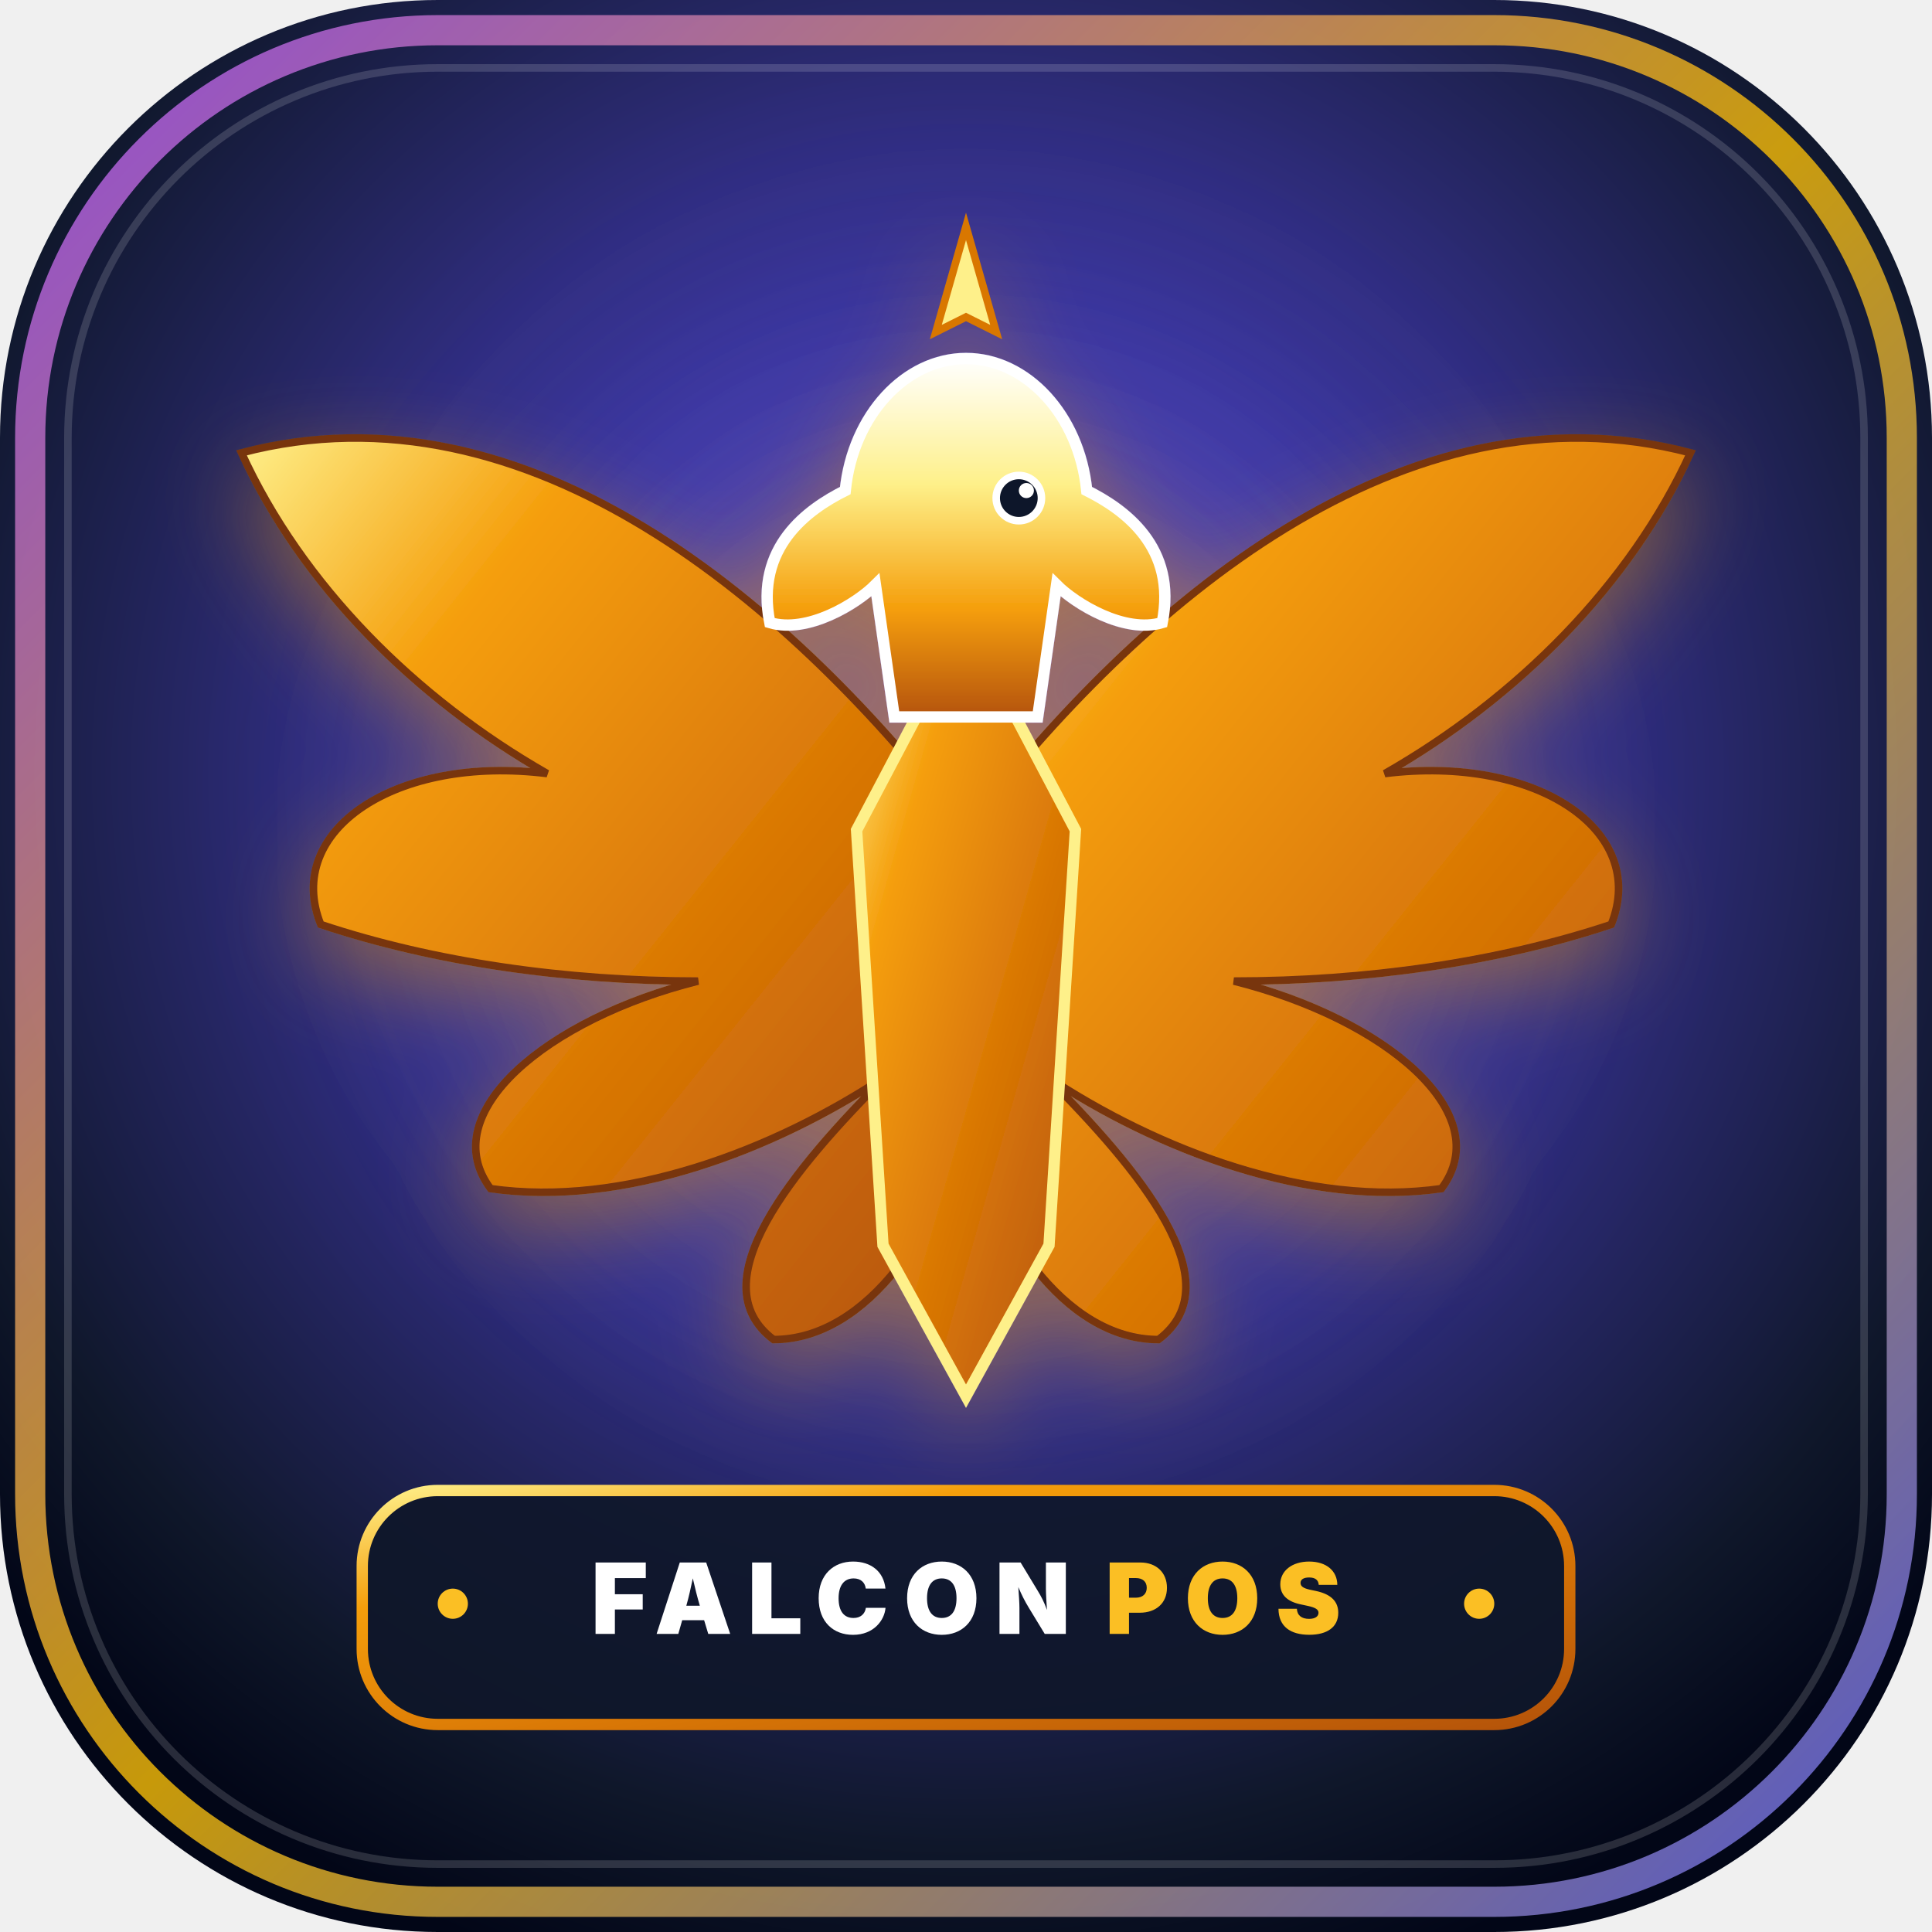
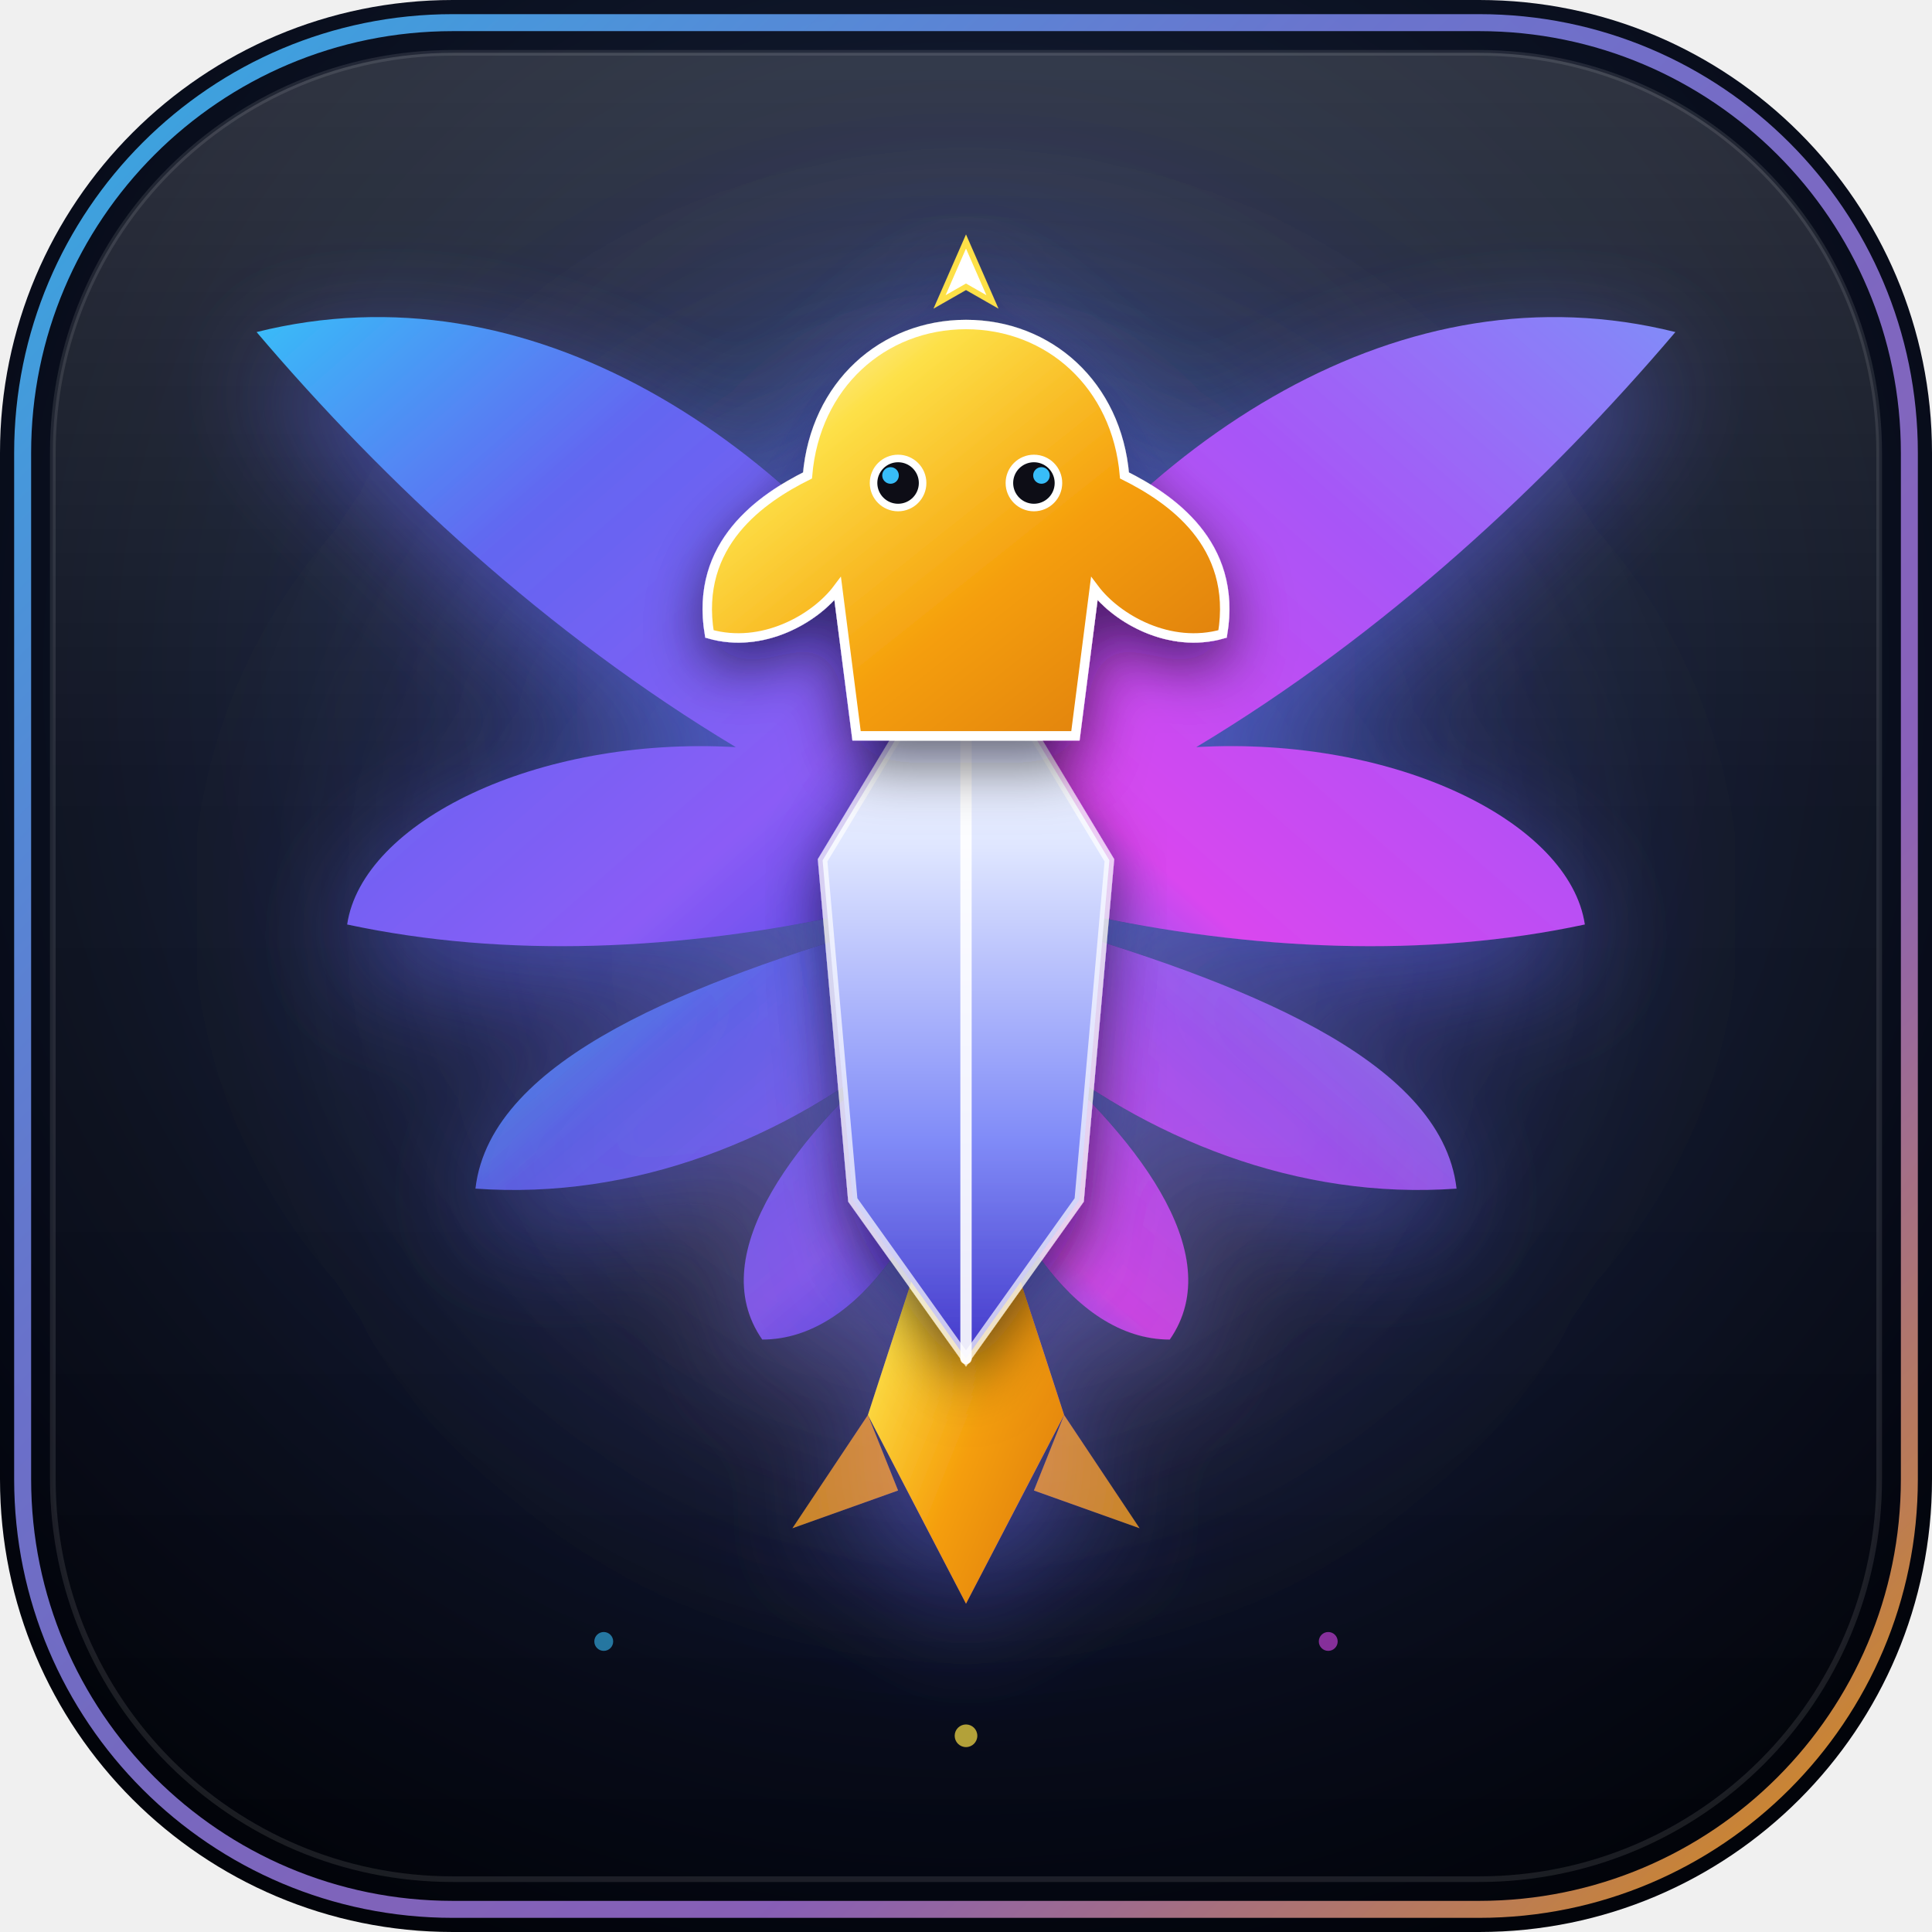
<svg xmlns="http://www.w3.org/2000/svg" viewBox="0 0 512 512" width="512" height="512">
  <defs>
-     <radialGradient id="bgGlow" cx="50%" cy="40%" r="65%">
-       <stop offset="0%" stop-color="#4338ca" />
-       <stop offset="50%" stop-color="#312e81" />
-       <stop offset="85%" stop-color="#0f172a" />
-       <stop offset="100%" stop-color="#020617" />
+     <radialGradient id="bgGrad" cx="50%" cy="35%" r="70%">
+       <stop offset="0%" stop-color="#1e1b4b" />
+       <stop offset="45%" stop-color="#0f172a" />
+       <stop offset="85%" stop-color="#050814" />
+       <stop offset="100%" stop-color="#02040a" />
    </radialGradient>
-     <linearGradient id="goldWings" x1="0%" y1="0%" x2="100%" y2="100%">
-       <stop offset="0%" stop-color="#fef08a" />
-       <stop offset="25%" stop-color="#f59e0b" />
-       <stop offset="60%" stop-color="#d97706" />
-       <stop offset="100%" stop-color="#b45309" />
+     <linearGradient id="wingLeftGrad" x1="0%" y1="0%" x2="100%" y2="100%">
+       <stop offset="0%" stop-color="#38bdf8" />
+       <stop offset="35%" stop-color="#6366f1" />
+       <stop offset="75%" stop-color="#8b5cf6" />
+       <stop offset="100%" stop-color="#4f46e5" />
    </linearGradient>
-     <linearGradient id="goldHead" x1="0%" y1="0%" x2="0%" y2="100%">
-       <stop offset="0%" stop-color="#ffffff" />
-       <stop offset="35%" stop-color="#fef08a" />
-       <stop offset="70%" stop-color="#f59e0b" />
-       <stop offset="100%" stop-color="#b45309" />
-     </linearGradient>
-     <linearGradient id="rimGrad" x1="0%" y1="0%" x2="100%" y2="100%">
-       <stop offset="0%" stop-color="#a855f7" />
-       <stop offset="50%" stop-color="#eab308" />
+     <linearGradient id="wingRightGrad" x1="100%" y1="0%" x2="0%" y2="100%">
+       <stop offset="0%" stop-color="#818cf8" />
+       <stop offset="40%" stop-color="#a855f7" />
+       <stop offset="80%" stop-color="#d946ef" />
      <stop offset="100%" stop-color="#6366f1" />
    </linearGradient>
-     <filter id="falconGlow" x="-20%" y="-20%" width="140%" height="140%">
-       <feDropShadow dx="0" dy="8" stdDeviation="12" flood-color="#f59e0b" flood-opacity="0.45" />
+     <linearGradient id="crestGold" x1="0%" y1="0%" x2="100%" y2="100%">
+       <stop offset="0%" stop-color="#fffbeb" />
+       <stop offset="25%" stop-color="#fde047" />
+       <stop offset="60%" stop-color="#f59e0b" />
+       <stop offset="100%" stop-color="#d97706" />
+     </linearGradient>
+     <linearGradient id="bodyShield" x1="50%" y1="0%" x2="50%" y2="100%">
+       <stop offset="0%" stop-color="#ffffff" />
+       <stop offset="30%" stop-color="#e0e7ff" />
+       <stop offset="70%" stop-color="#818cf8" />
+       <stop offset="100%" stop-color="#4338ca" />
+     </linearGradient>
+     <linearGradient id="borderGrad" x1="0%" y1="0%" x2="100%" y2="100%">
+       <stop offset="0%" stop-color="#38bdf8" stop-opacity="0.9" />
+       <stop offset="35%" stop-color="#818cf8" stop-opacity="0.8" />
+       <stop offset="70%" stop-color="#c084fc" stop-opacity="0.7" />
+       <stop offset="100%" stop-color="#f59e0b" stop-opacity="0.9" />
+     </linearGradient>
+     <linearGradient id="glassSheen" x1="50%" y1="0%" x2="50%" y2="100%">
+       <stop offset="0%" stop-color="#ffffff" stop-opacity="0.15" />
+       <stop offset="40%" stop-color="#ffffff" stop-opacity="0.03" />
+       <stop offset="100%" stop-color="#ffffff" stop-opacity="0" />
+     </linearGradient>
+     <filter id="iconGlow" x="-30%" y="-30%" width="160%" height="160%">
+       <feDropShadow dx="0" dy="10" stdDeviation="16" flood-color="#6366f1" flood-opacity="0.55" />
+     </filter>
+     <filter id="coreShadow" x="-20%" y="-20%" width="140%" height="140%">
+       <feDropShadow dx="0" dy="6" stdDeviation="8" flood-color="#020617" flood-opacity="0.6" />
    </filter>
  </defs>
-   <rect width="512" height="512" rx="116" fill="url(#bgGlow)" />
-   <rect x="8" y="8" width="496" height="496" rx="108" fill="none" stroke="url(#rimGrad)" stroke-width="8" stroke-opacity="0.85" />
-   <rect x="18" y="18" width="476" height="476" rx="98" fill="none" stroke="#ffffff" stroke-width="2" stroke-opacity="0.15" />
-   <circle cx="256" cy="220" r="140" fill="#6366f1" fill-opacity="0.25" filter="blur(30px)" />
-   <circle cx="256" cy="210" r="90" fill="#f59e0b" fill-opacity="0.2" filter="blur(20px)" />
-   <g filter="url(#falconGlow)">
-     <path d="M 256 220               C 210 160, 140 100, 64 120               C 80 155, 110 185, 145 205               C 105 200, 75 220, 85 245               C 115 255, 150 260, 185 260               C 145 270, 115 295, 130 315               C 165 320, 205 305, 235 285               C 210 310, 185 340, 205 355               C 230 355, 250 325, 256 295 Z" fill="url(#goldWings)" stroke="#78350f" stroke-width="2" />
-     <path d="M 256 220               C 302 160, 372 100, 448 120               C 432 155, 402 185, 367 205               C 407 200, 437 220, 427 245               C 397 255, 362 260, 327 260               C 367 270, 397 295, 382 315               C 347 320, 307 305, 277 285               C 302 310, 327 340, 307 355               C 282 355, 262 325, 256 295 Z" fill="url(#goldWings)" stroke="#78350f" stroke-width="2" />
-     <path d="M 256 165               L 285 220               L 278 330               L 256 370               L 234 330               L 227 220 Z" fill="url(#goldWings)" stroke="#fef08a" stroke-width="3" />
-     <path d="M 256 95               C 272 95, 286 110, 288 130               C 298 135, 312 145, 308 165               C 298 168, 285 160, 280 155               L 275 190               L 237 190               L 232 155               C 227 160, 214 168, 204 165               C 200 145, 214 135, 224 130               C 226 110, 240 95, 256 95 Z" fill="url(#goldHead)" stroke="#ffffff" stroke-width="3" />
-     <circle cx="270" cy="132" r="6" fill="#0f172a" stroke="#ffffff" stroke-width="2" />
-     <circle cx="272" cy="130" r="2" fill="#ffffff" />
-     <polygon points="256,60 264,88 256,84 248,88" fill="#fef08a" stroke="#d97706" stroke-width="2" />
+   <rect width="512" height="512" rx="120" fill="url(#bgGrad)" />
+   <rect x="6" y="6" width="500" height="500" rx="114" fill="none" stroke="url(#borderGrad)" stroke-width="4.5" />
+   <rect x="14" y="14" width="484" height="484" rx="106" fill="url(#glassSheen)" stroke="#ffffff" stroke-width="1.5" stroke-opacity="0.1" />
+   <circle cx="256" cy="240" r="150" fill="#6366f1" fill-opacity="0.22" filter="blur(40px)" />
+   <circle cx="256" cy="180" r="90" fill="#38bdf8" fill-opacity="0.2" filter="blur(30px)" />
+   <circle cx="256" cy="300" r="80" fill="#f59e0b" fill-opacity="0.15" filter="blur(25px)" />
+   <g filter="url(#iconGlow)">
+     <path d="M 256 185               C 210 115, 140 70, 68 88               C 102 128, 145 168, 195 198               C 142 195, 96 218, 92 245               C 134 254, 180 252, 226 242               Z" fill="url(#wingLeftGrad)" />
+     <path d="M 256 185               C 302 115, 372 70, 444 88               C 410 128, 367 168, 317 198               C 370 195, 416 218, 420 245               C 378 254, 332 252, 286 242               Z" fill="url(#wingRightGrad)" />
+     <path d="M 235 245               C 185 260, 130 280, 126 315               C 168 318, 208 302, 240 276               C 212 300, 186 332, 202 355               C 228 355, 248 322, 256 288               Z" fill="url(#wingLeftGrad)" fill-opacity="0.88" />
+     <path d="M 277 245               C 327 260, 382 280, 386 315               C 344 318, 304 302, 272 276               C 300 300, 326 332, 310 355               C 284 355, 264 322, 256 288               Z" fill="url(#wingRightGrad)" fill-opacity="0.88" />
+     <path d="M 256 295               L 282 375               L 256 425               L 230 375               Z" fill="url(#crestGold)" />
+     <path d="M 230 375 L 210 405 L 238 395 Z" fill="#f59e0b" fill-opacity="0.8" />
+     <path d="M 282 375 L 302 405 L 274 395 Z" fill="#f59e0b" fill-opacity="0.8" />
+     <g filter="url(#coreShadow)">
+       <path d="M 256 165                 L 294 228                 L 286 318                 L 256 360                 L 226 318                 L 218 228                 Z" fill="url(#bodyShield)" stroke="#ffffff" stroke-width="2.5" stroke-opacity="0.7" />
+       <path d="M 256 165 L 256 360" stroke="#ffffff" stroke-width="3" stroke-linecap="round" stroke-opacity="0.9" />
+     </g>
+     <g filter="url(#coreShadow)">
+       <path d="M 256 86                 C 278 86, 296 102, 298 126                 C 310 132, 328 144, 324 168                 C 310 172, 296 164, 290 156                 L 285 195                 L 227 195                 L 222 156                 C 216 164, 202 172, 188 168                 C 184 144, 202 132, 214 126                 C 216 102, 234 86, 256 86                 Z" fill="url(#crestGold)" stroke="#ffffff" stroke-width="2.5" />
+       <circle cx="274" cy="128" r="6.5" fill="#090d16" stroke="#ffffff" stroke-width="2" />
+       <circle cx="276" cy="126" r="2.2" fill="#38bdf8" />
+       <circle cx="238" cy="128" r="6.5" fill="#090d16" stroke="#ffffff" stroke-width="2" />
+       <circle cx="236" cy="126" r="2.2" fill="#38bdf8" />
+       <polygon points="256,64 263,80 256,76 249,80" fill="#ffffff" stroke="#fde047" stroke-width="1.5" />
+     </g>
  </g>
-   <g transform="translate(0, 395)">
-     <rect x="96" y="0" width="320" height="62" rx="20" fill="#0f172a" fill-opacity="0.9" stroke="url(#goldWings)" stroke-width="3" />
-     <text x="256" y="38" font-family="'Inter', -apple-system, sans-serif" font-size="26" font-weight="900" text-anchor="middle" fill="#ffffff" letter-spacing="4">
-       FALCON <tspan fill="#fbbf24">POS</tspan>
-     </text>
-     <circle cx="120" cy="30" r="4" fill="#fbbf24" />
-     <circle cx="392" cy="30" r="4" fill="#fbbf24" />
-   </g>
+   <circle cx="160" cy="435" r="2.5" fill="#38bdf8" fill-opacity="0.6" />
+   <circle cx="352" cy="435" r="2.5" fill="#d946ef" fill-opacity="0.6" />
+   <circle cx="256" cy="460" r="3" fill="#fde047" fill-opacity="0.7" />
</svg>
